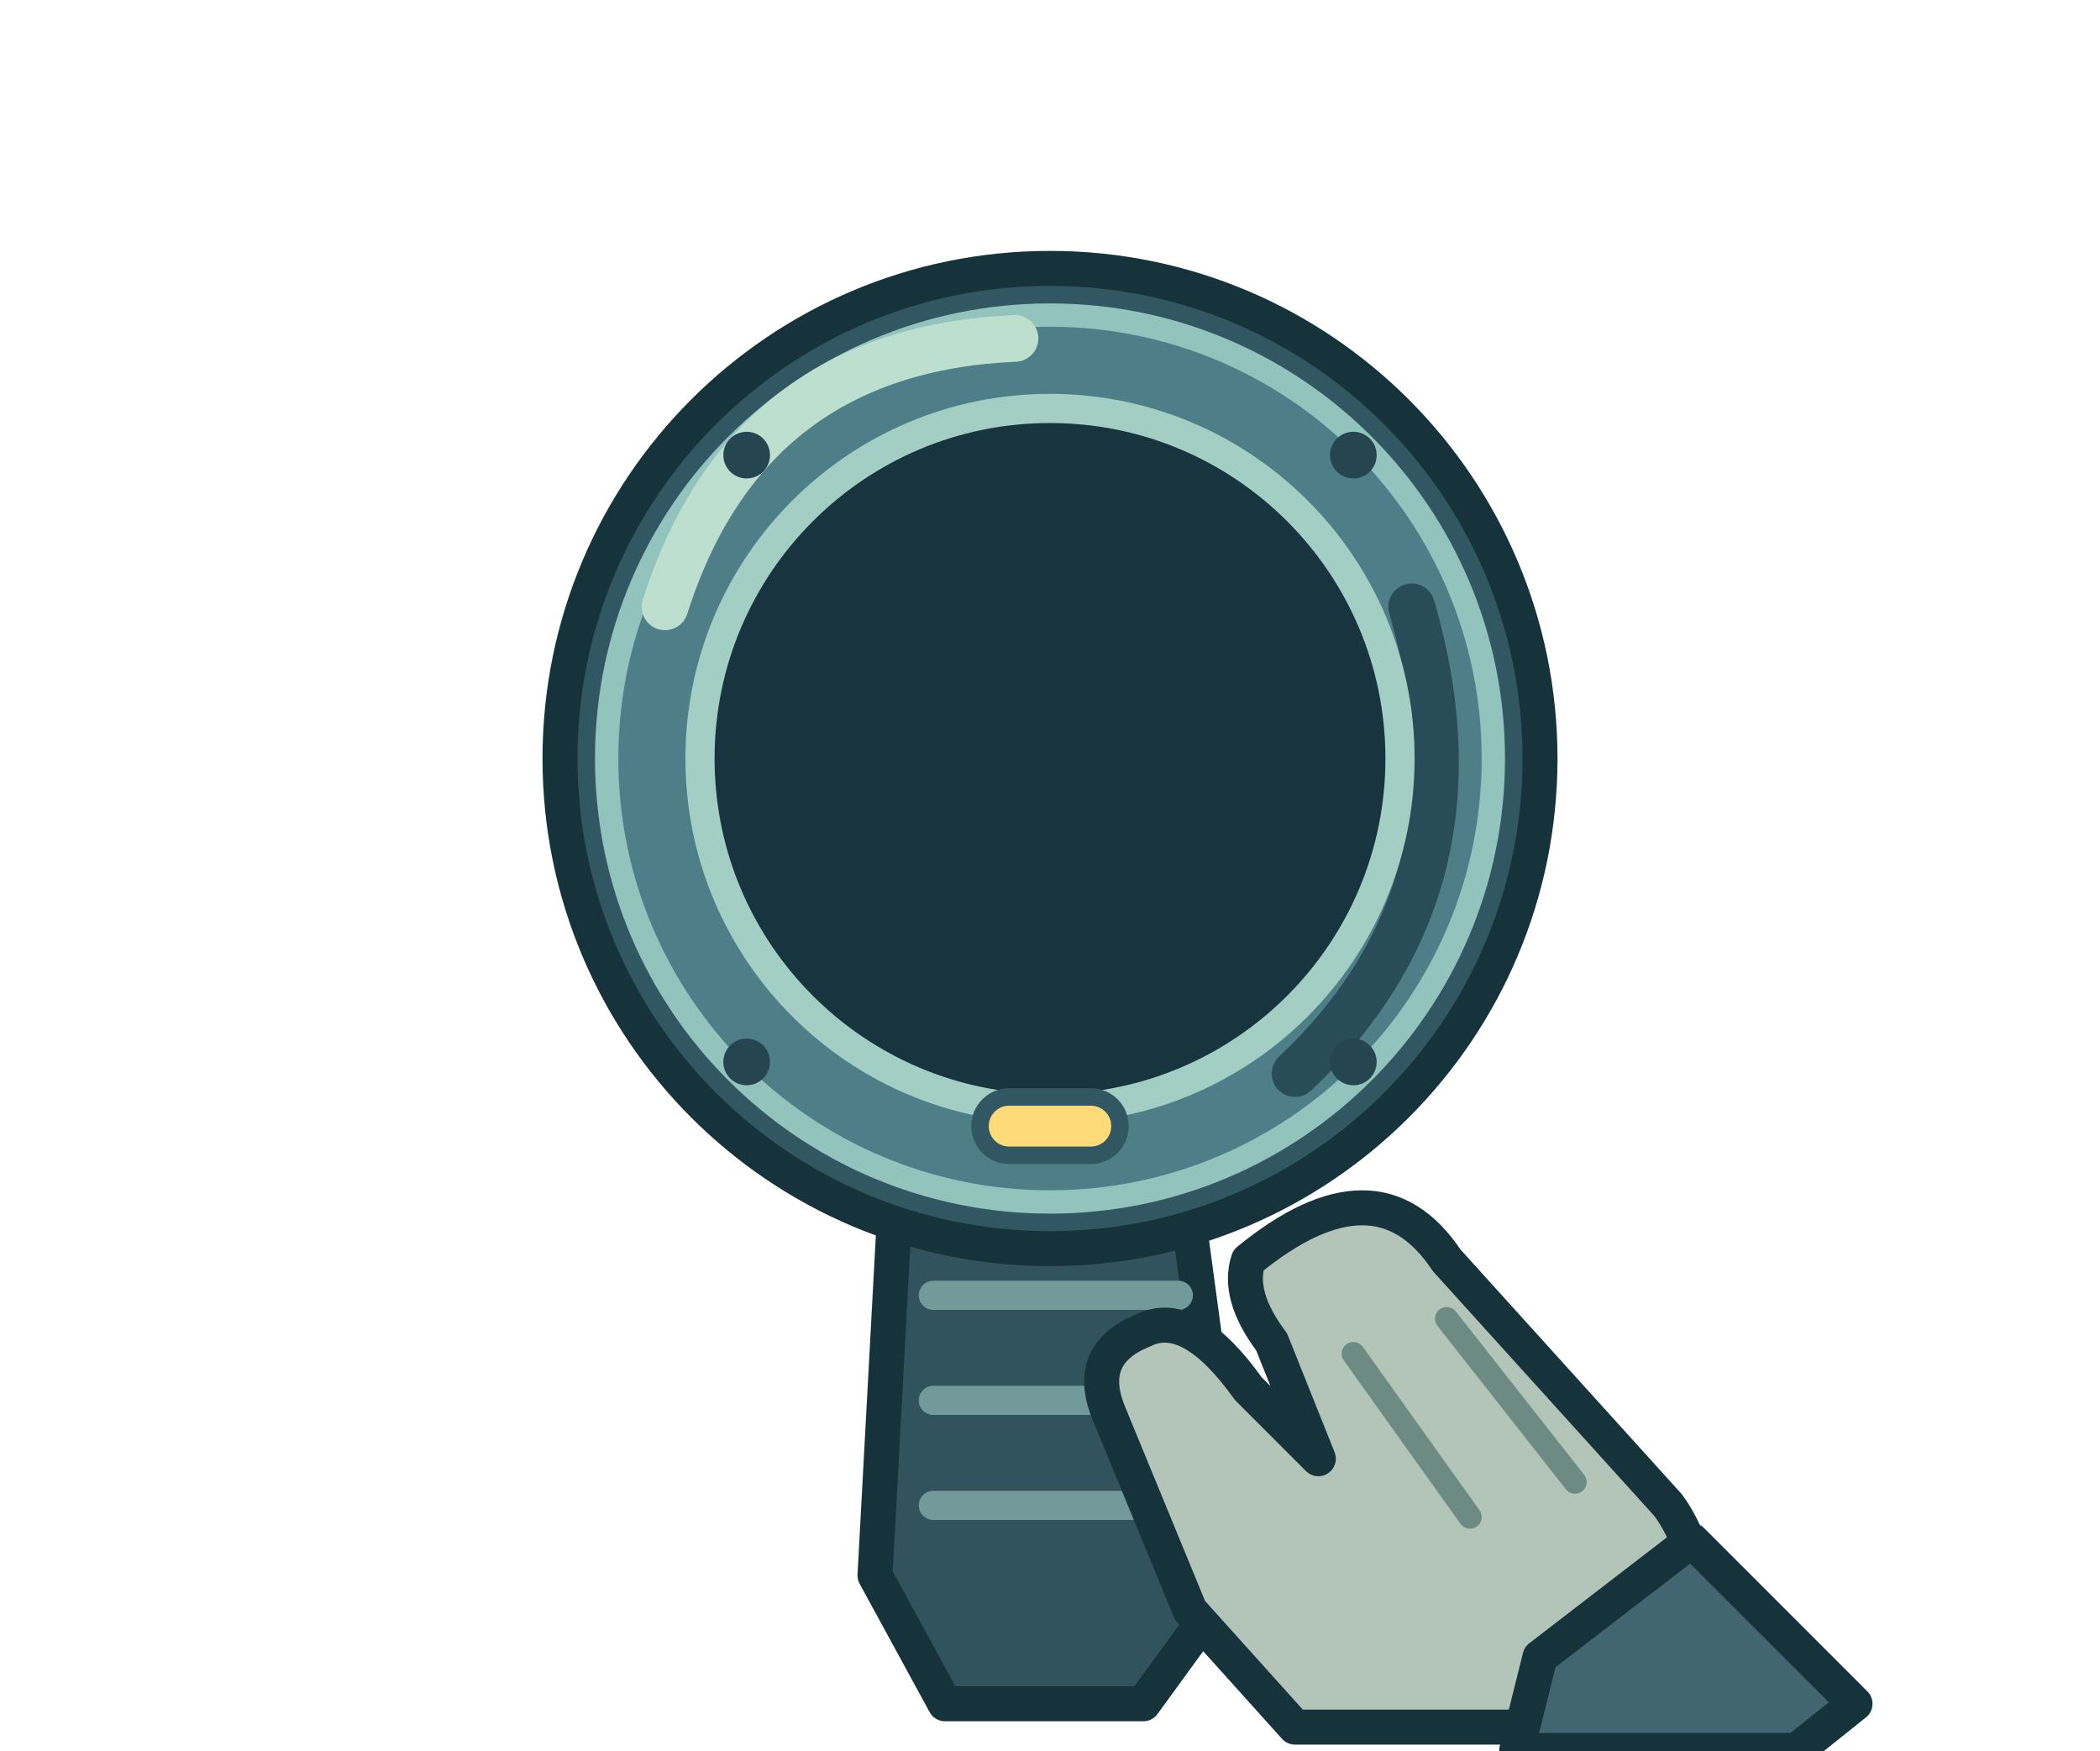
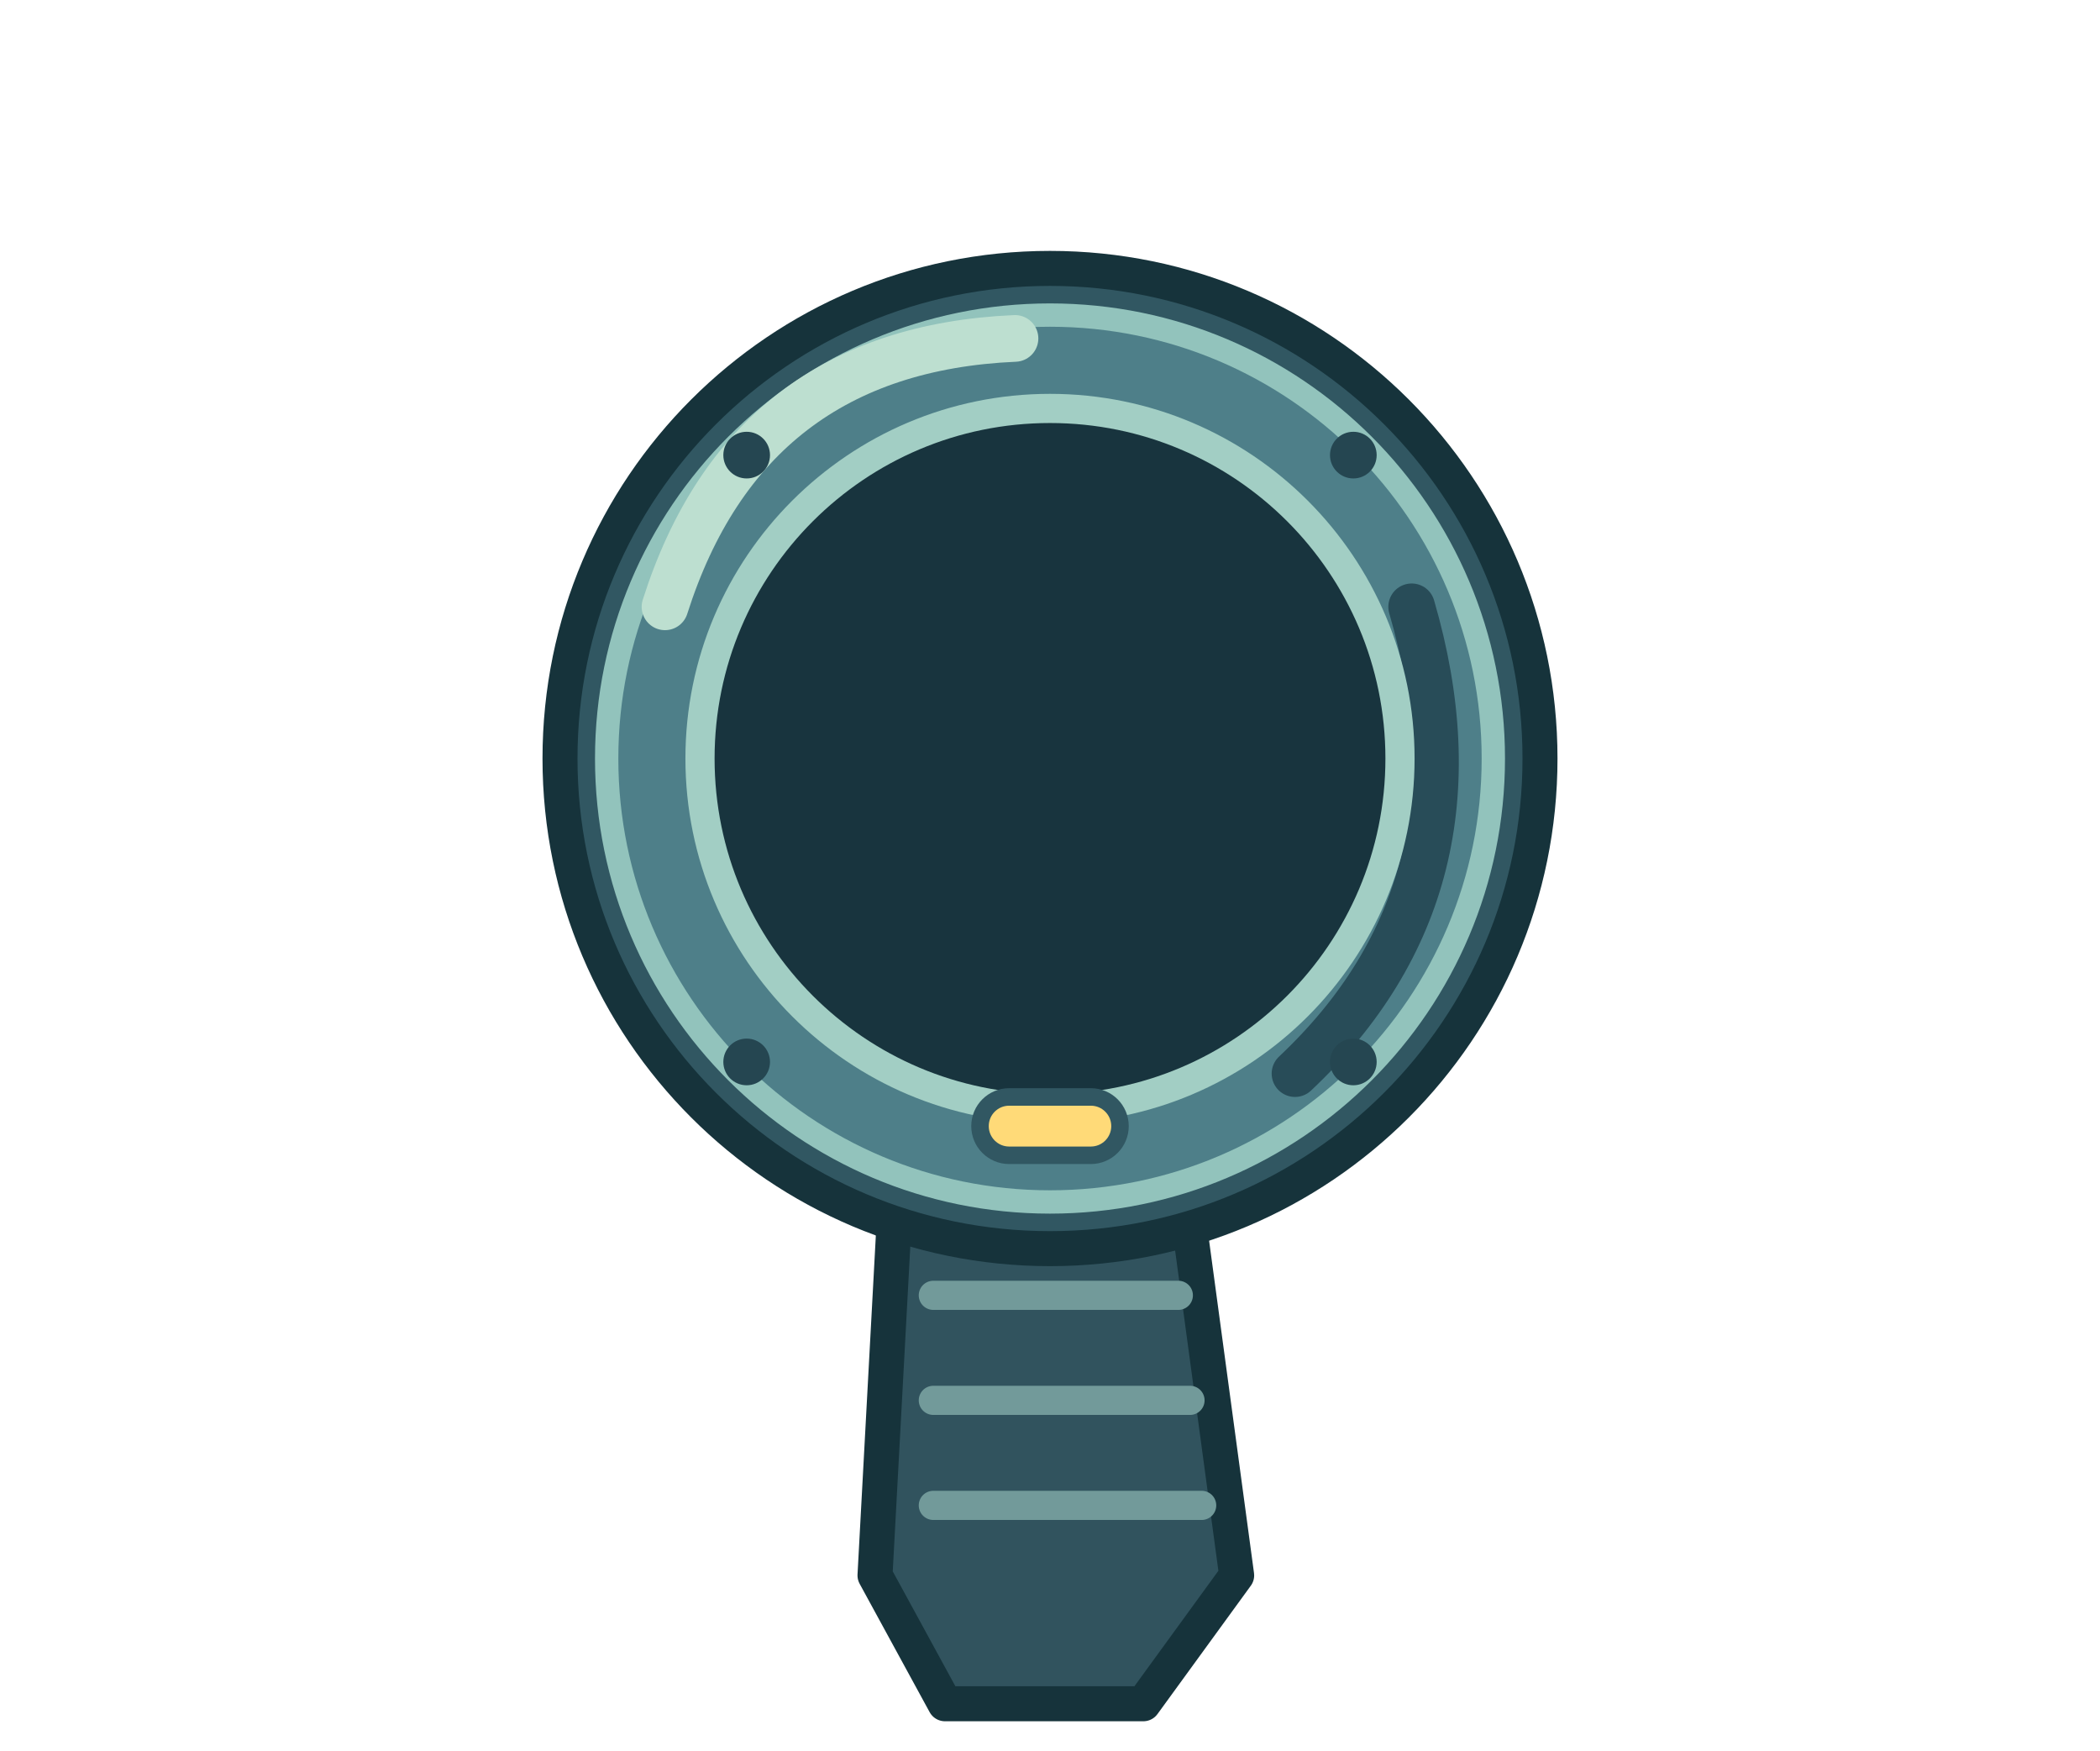
<svg xmlns="http://www.w3.org/2000/svg" viewBox="0 0 180 150" role="img" aria-labelledby="title desc">
  <g stroke="#16333b" stroke-width="3" stroke-linejoin="round" stroke-linecap="round">
    <path d="M77 98H101L106 135L98 146H81L75 135Z" fill="#31535e" />
    <path d="M80 111H101M80 120H102M80 129H103" fill="none" stroke="#729a9a" stroke-width="2.5" />
    <circle cx="90" cy="65" r="42" fill="#315762" />
    <circle cx="90" cy="65" r="38" fill="#4e7f89" stroke="#92c3bc" stroke-width="2" />
    <path d="M57 52Q64 30 87 29" fill="none" stroke="#bddfd0" stroke-width="4" />
    <path d="M121 52Q128 76 111 92" fill="none" stroke="#284c58" stroke-width="4" />
    <circle cx="90" cy="65" r="30" fill="#18343e" stroke="#a2cec4" stroke-width="2.5" />
    <circle cx="64" cy="39" r="2" fill="#254651" stroke="none" />
    <circle cx="116" cy="39" r="2" fill="#254651" stroke="none" />
    <circle cx="64" cy="91" r="2" fill="#254651" stroke="none" />
    <circle cx="116" cy="91" r="2" fill="#254651" stroke="none" />
-     <path d="M107 108Q118 99 124 108L143 129Q148 136 141 142L132 148H111L102 138L95 121Q93 116 98 114Q102 112 107 119L113 125L109 115Q106 111 107 108Z" fill="#b3c4b8" />
-     <path d="M116 116L126 130M124 113L135 127" fill="none" stroke="#6d8b83" stroke-width="2" />
-     <path d="M132 142L145 132L159 146L154 150H130Z" fill="#416671" />
    <rect x="84" y="94" width="12" height="5" rx="2.5" fill="#ffda78" stroke="#315762" stroke-width="1.5" />
  </g>
</svg>
